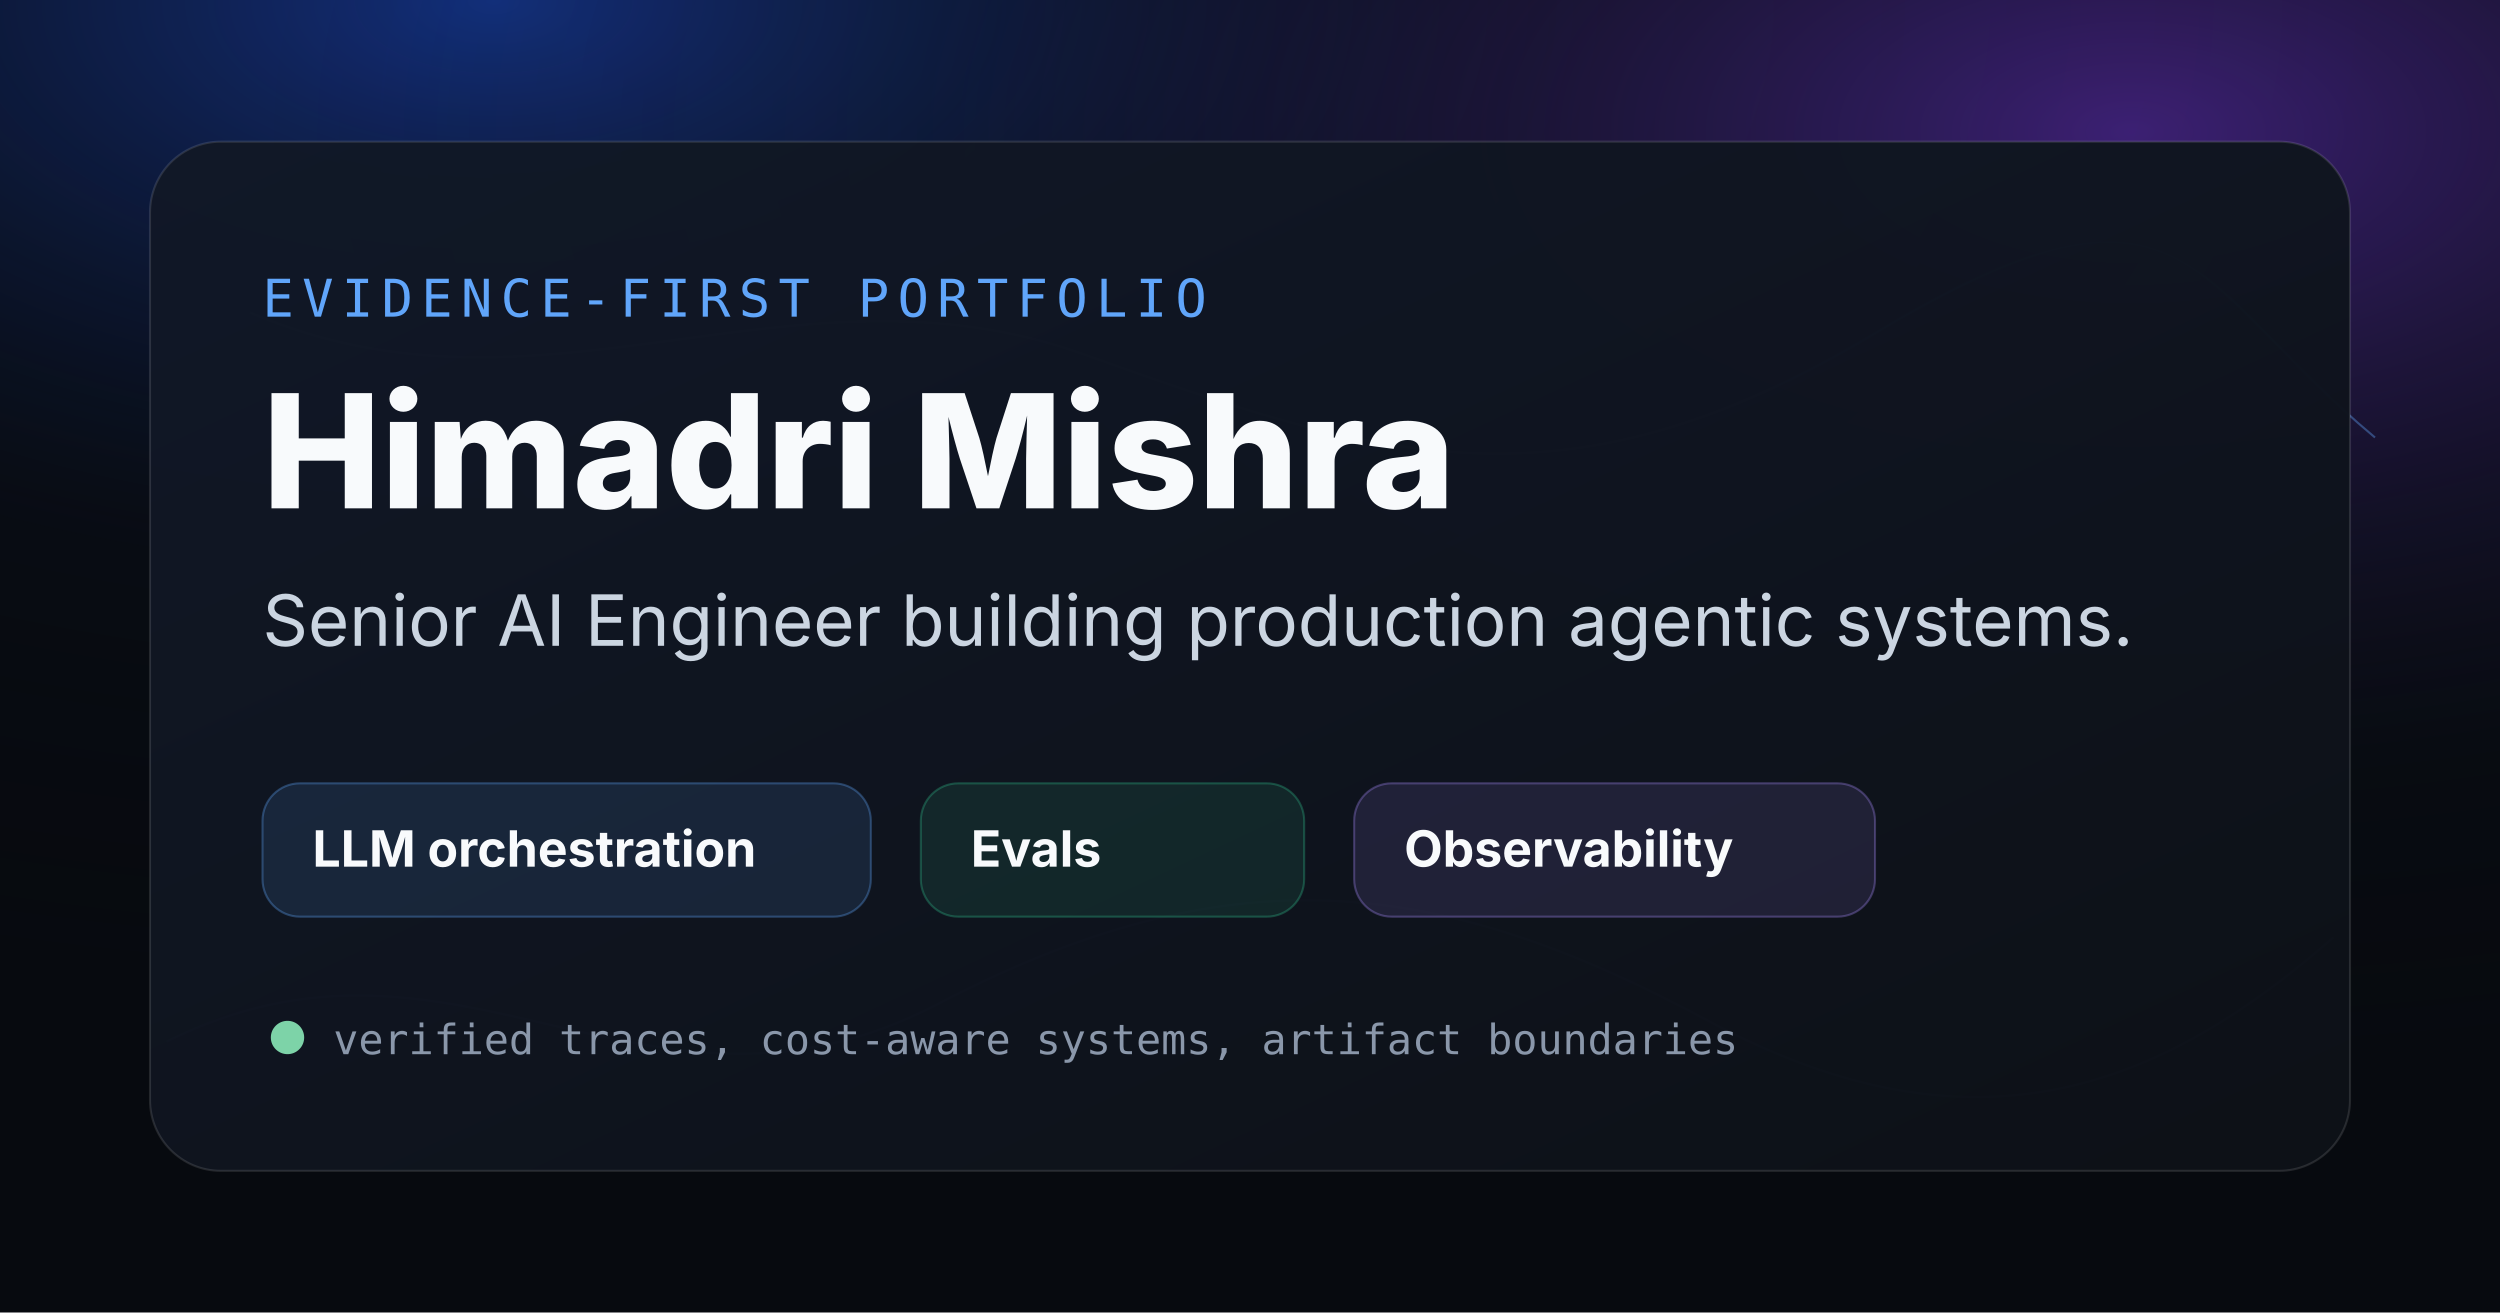
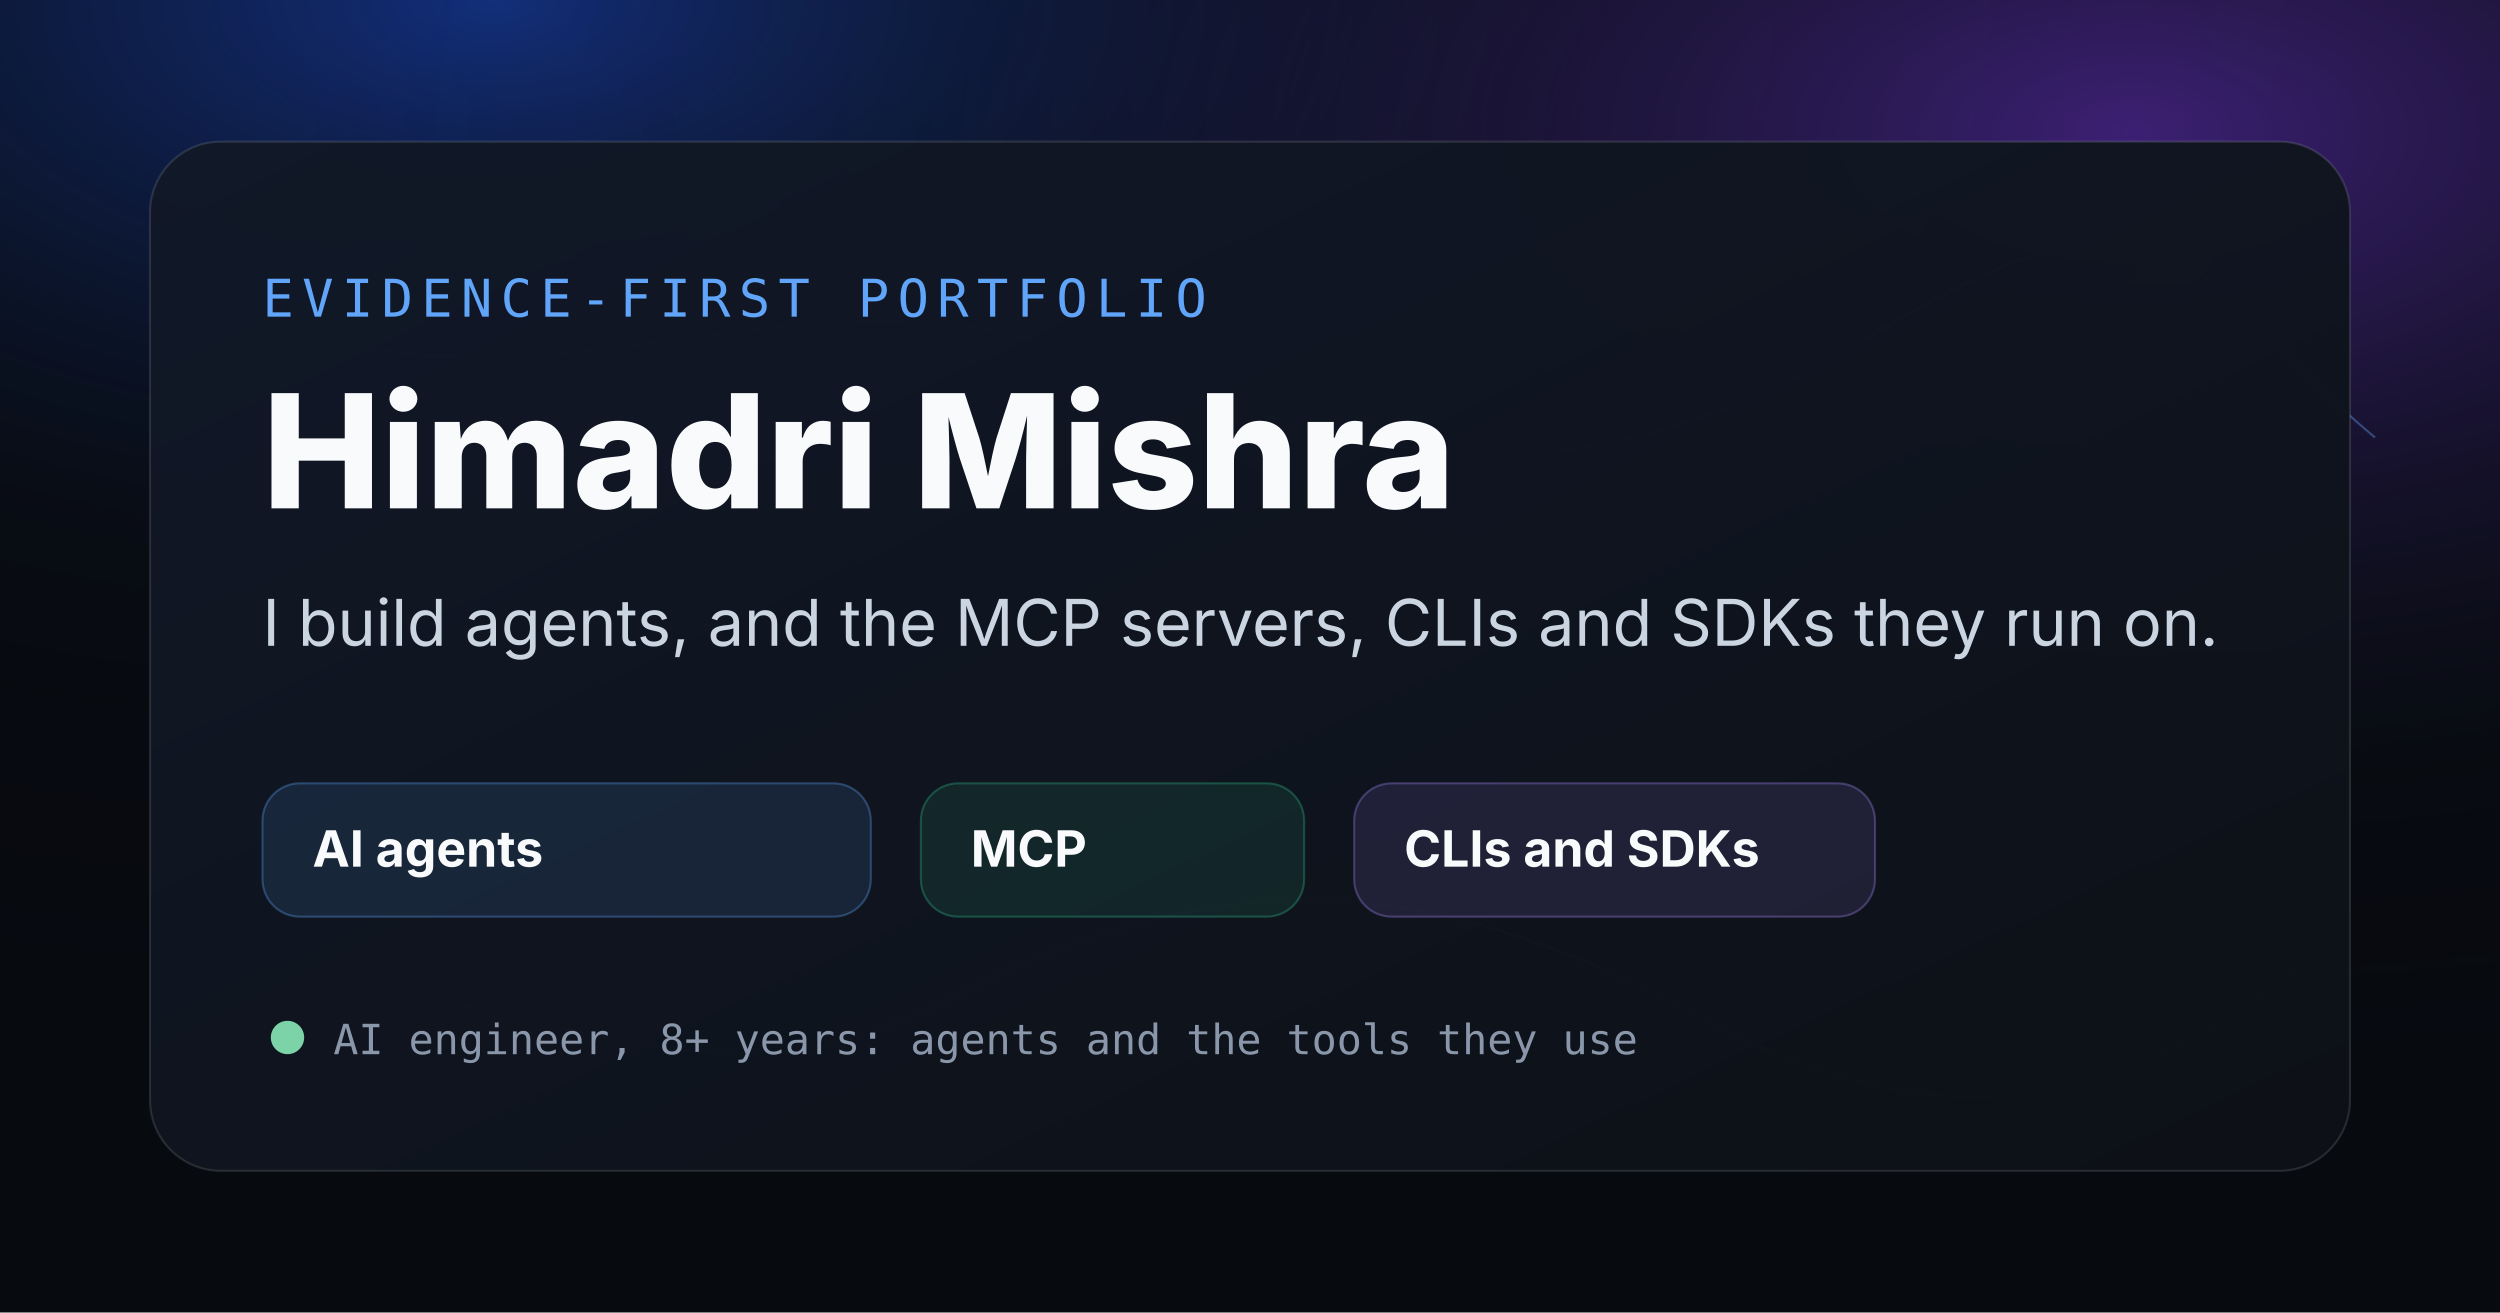
<svg xmlns="http://www.w3.org/2000/svg" width="1200" height="630" viewBox="0 0 1200 630" role="img" aria-labelledby="title desc">
  <defs>
    <radialGradient id="blue" cx="20%" cy="0%" r="80%">
      <stop offset="0%" stop-color="#1d4ed8" stop-opacity="0.55" />
      <stop offset="55%" stop-color="#0f172a" stop-opacity="0.15" />
      <stop offset="100%" stop-color="#070a0f" stop-opacity="0" />
    </radialGradient>
    <radialGradient id="violet" cx="85%" cy="10%" r="75%">
      <stop offset="0%" stop-color="#7c3aed" stop-opacity="0.45" />
      <stop offset="65%" stop-color="#111827" stop-opacity="0.12" />
      <stop offset="100%" stop-color="#070a0f" stop-opacity="0" />
    </radialGradient>
    <linearGradient id="card" x1="0" x2="1" y1="0" y2="1">
      <stop offset="0%" stop-color="#111827" stop-opacity="0.98" />
      <stop offset="100%" stop-color="#0d1117" stop-opacity="0.98" />
    </linearGradient>
  </defs>
  <rect width="1200" height="630" fill="#070a0f" />
  <rect width="1200" height="630" fill="url(#blue)" />
  <rect width="1200" height="630" fill="url(#violet)" />
  <g opacity="0.38" stroke="#60a5fa" stroke-width="1">
    <path d="M80 500 C220 430 310 555 450 482 S690 420 820 490 1040 520 1120 450" fill="none" />
    <path d="M120 150 C260 210 380 120 520 170 S750 250 900 160 1050 135 1140 210" fill="none" />
  </g>
  <g transform="translate(72 68)">
    <rect x="0" y="0" width="1056" height="494" rx="34" fill="url(#card)" stroke="rgba(255,255,255,0.12)" />
    <text x="54" y="84" fill="#60a5fa" font-family="JetBrains Mono, monospace" font-size="25" letter-spacing="4">EVIDENCE-FIRST PORTFOLIO</text>
    <text x="54" y="176" fill="#f8fafc" font-family="Inter, Arial, sans-serif" font-size="76" font-weight="800">Himadri Mishra</text>
-     <text x="54" y="242" fill="#cbd5e1" font-family="Inter, Arial, sans-serif" font-size="34">Senior AI Engineer building production agentic systems.</text>
+     <text x="54" y="242" fill="#cbd5e1" font-family="Inter, Arial, sans-serif" font-size="31">I build agents, and the MCP servers, CLIs and SDKs they run on.</text>
    <g transform="translate(54 308)">
      <rect width="292" height="64" rx="18" fill="rgba(96,165,250,0.12)" stroke="rgba(96,165,250,0.32)" />
-       <text x="24" y="40" fill="#f8fafc" font-family="Inter, Arial, sans-serif" font-size="24" font-weight="700">LLM orchestration</text>
+       <text x="24" y="40" fill="#f8fafc" font-family="Inter, Arial, sans-serif" font-size="24" font-weight="700">AI agents</text>
      <rect x="316" width="184" height="64" rx="18" fill="rgba(52,211,153,0.10)" stroke="rgba(52,211,153,0.28)" />
-       <text x="340" y="40" fill="#f8fafc" font-family="Inter, Arial, sans-serif" font-size="24" font-weight="700">Evals</text>
+       <text x="340" y="40" fill="#f8fafc" font-family="Inter, Arial, sans-serif" font-size="24" font-weight="700">MCP</text>
      <rect x="524" width="250" height="64" rx="18" fill="rgba(167,139,250,0.12)" stroke="rgba(167,139,250,0.32)" />
-       <text x="548" y="40" fill="#f8fafc" font-family="Inter, Arial, sans-serif" font-size="24" font-weight="700">Observability</text>
+       <text x="548" y="40" fill="#f8fafc" font-family="Inter, Arial, sans-serif" font-size="24" font-weight="700">CLIs and SDKs</text>
    </g>
    <g transform="translate(54 418)">
      <circle cx="12" cy="12" r="8" fill="#7dd3a8" />
-       <text x="34" y="20" fill="#8a97aa" font-family="JetBrains Mono, monospace" font-size="20">verified traces, cost-aware systems, artifact boundaries</text>
+       <text x="34" y="20" fill="#8a97aa" font-family="JetBrains Mono, monospace" font-size="20">AI engineer, 8+ years: agents and the tools they use</text>
    </g>
  </g>
</svg>
